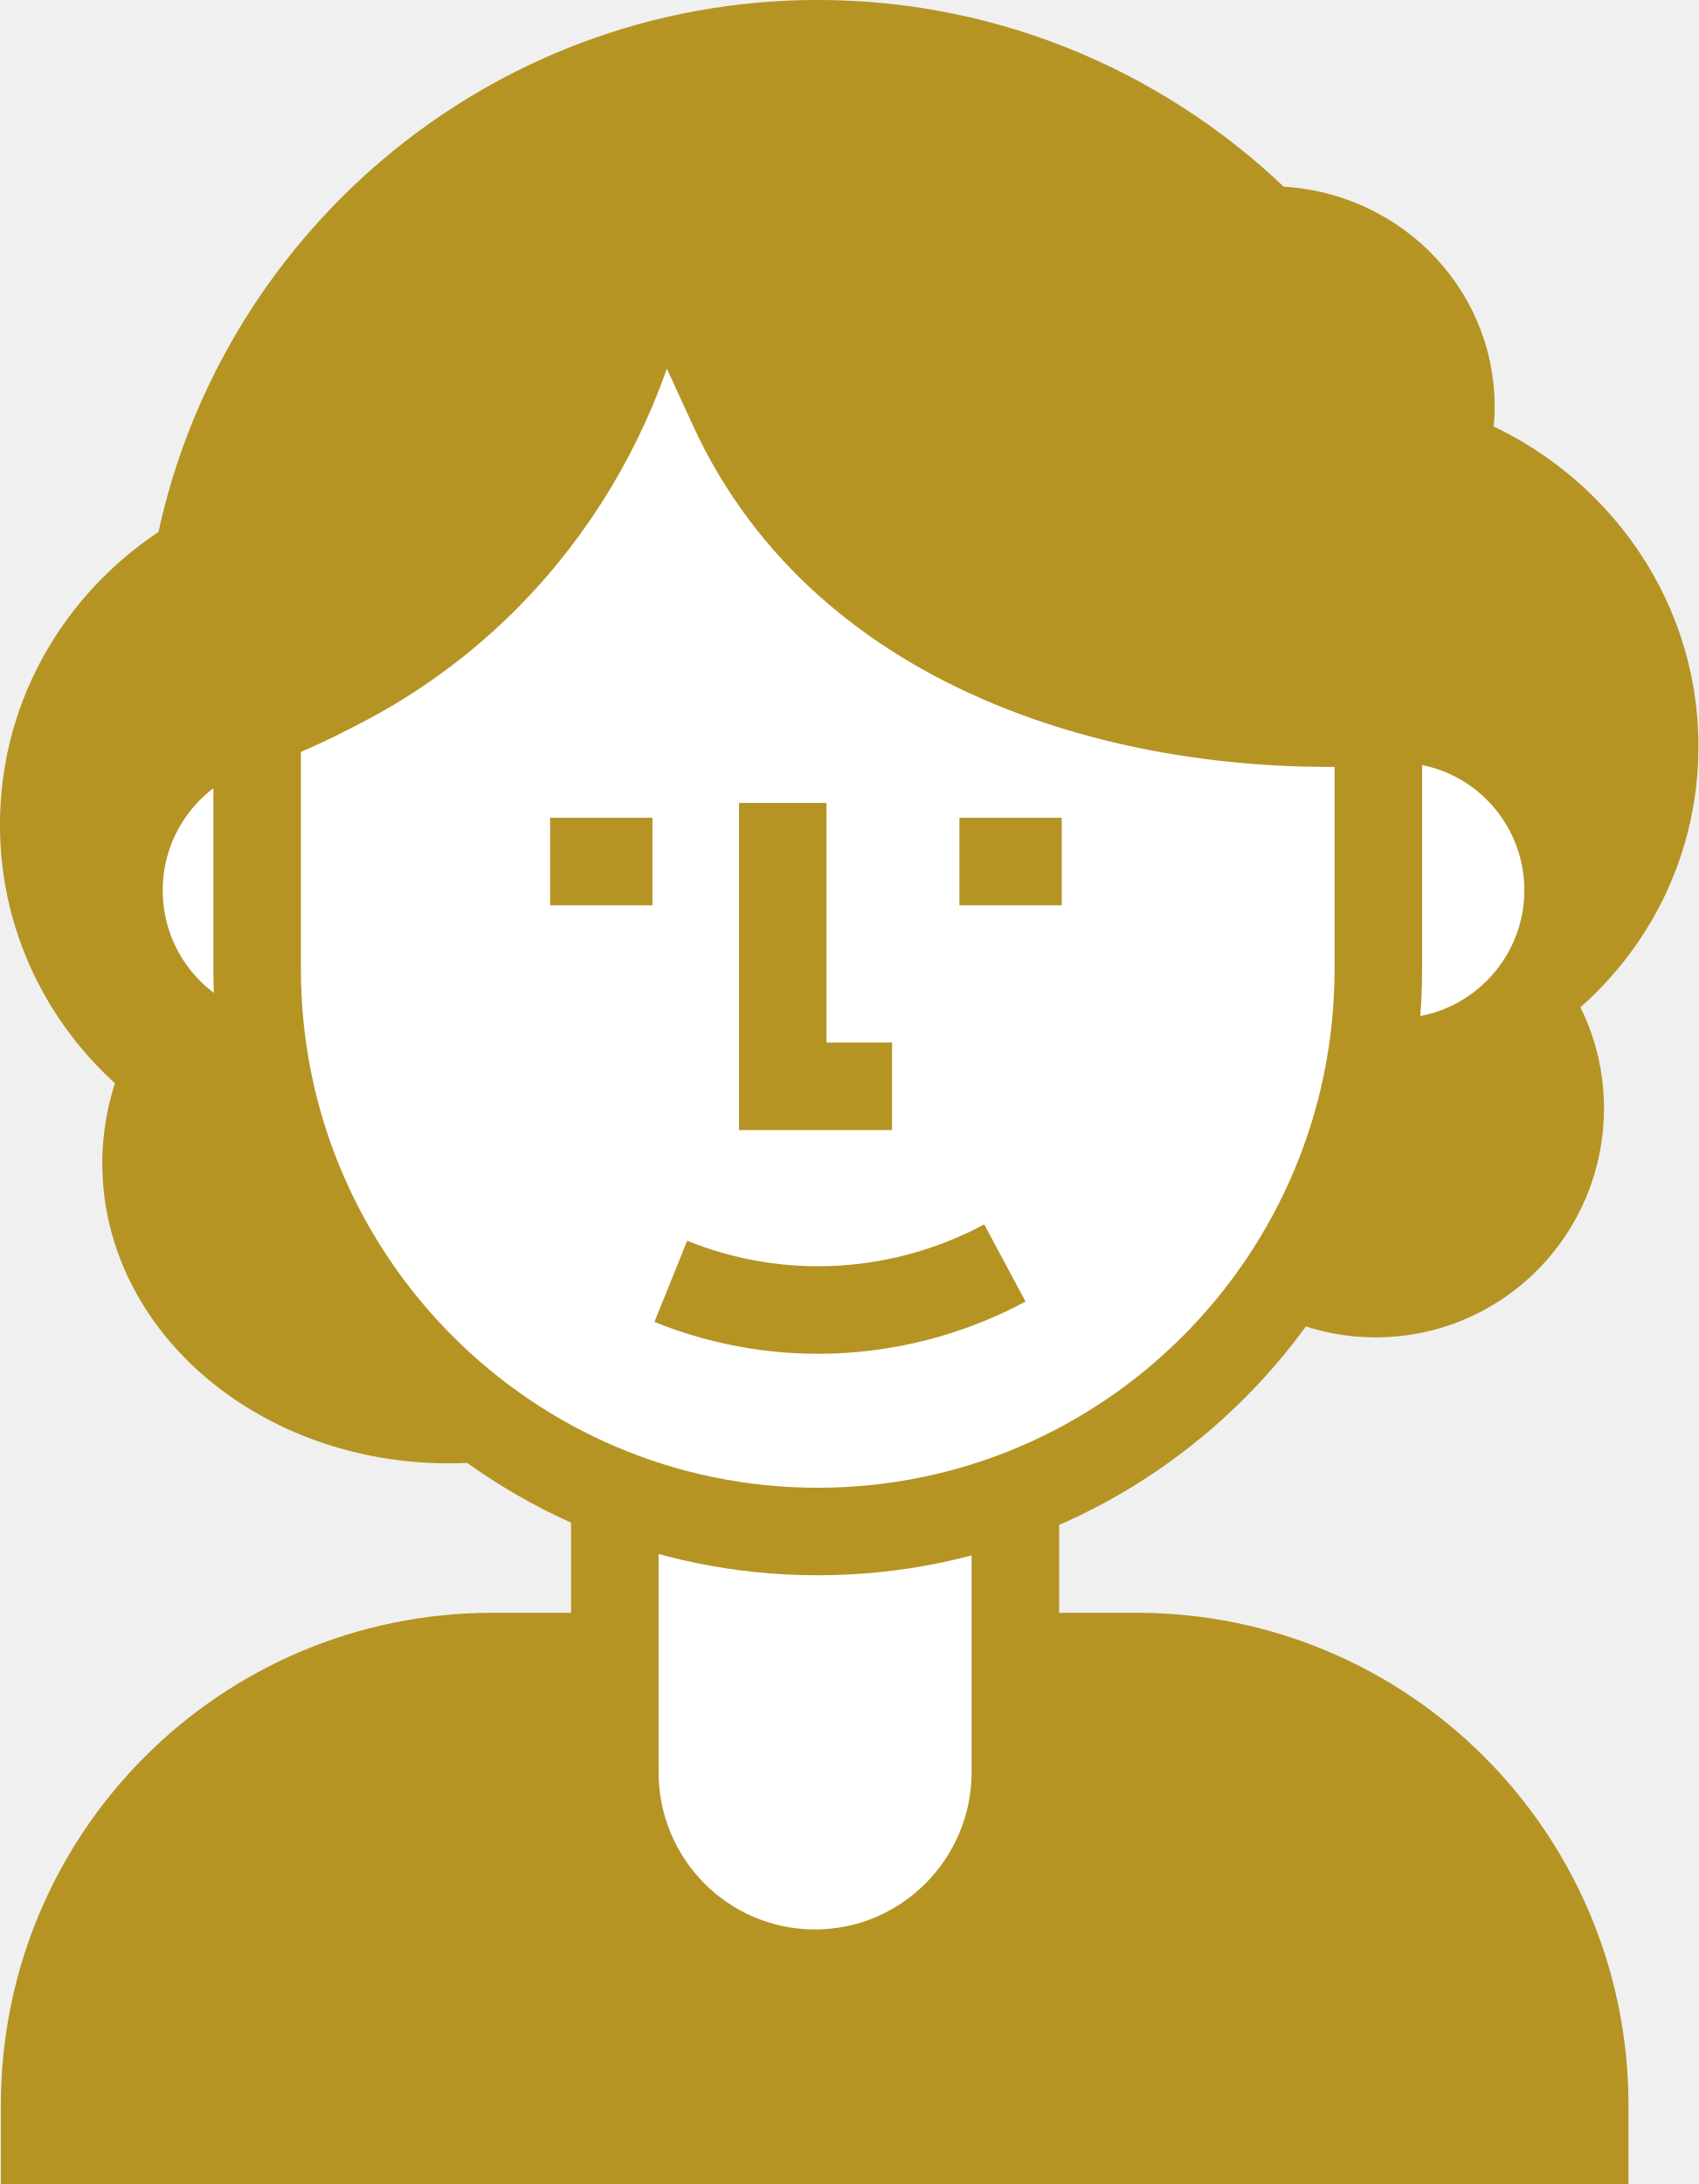
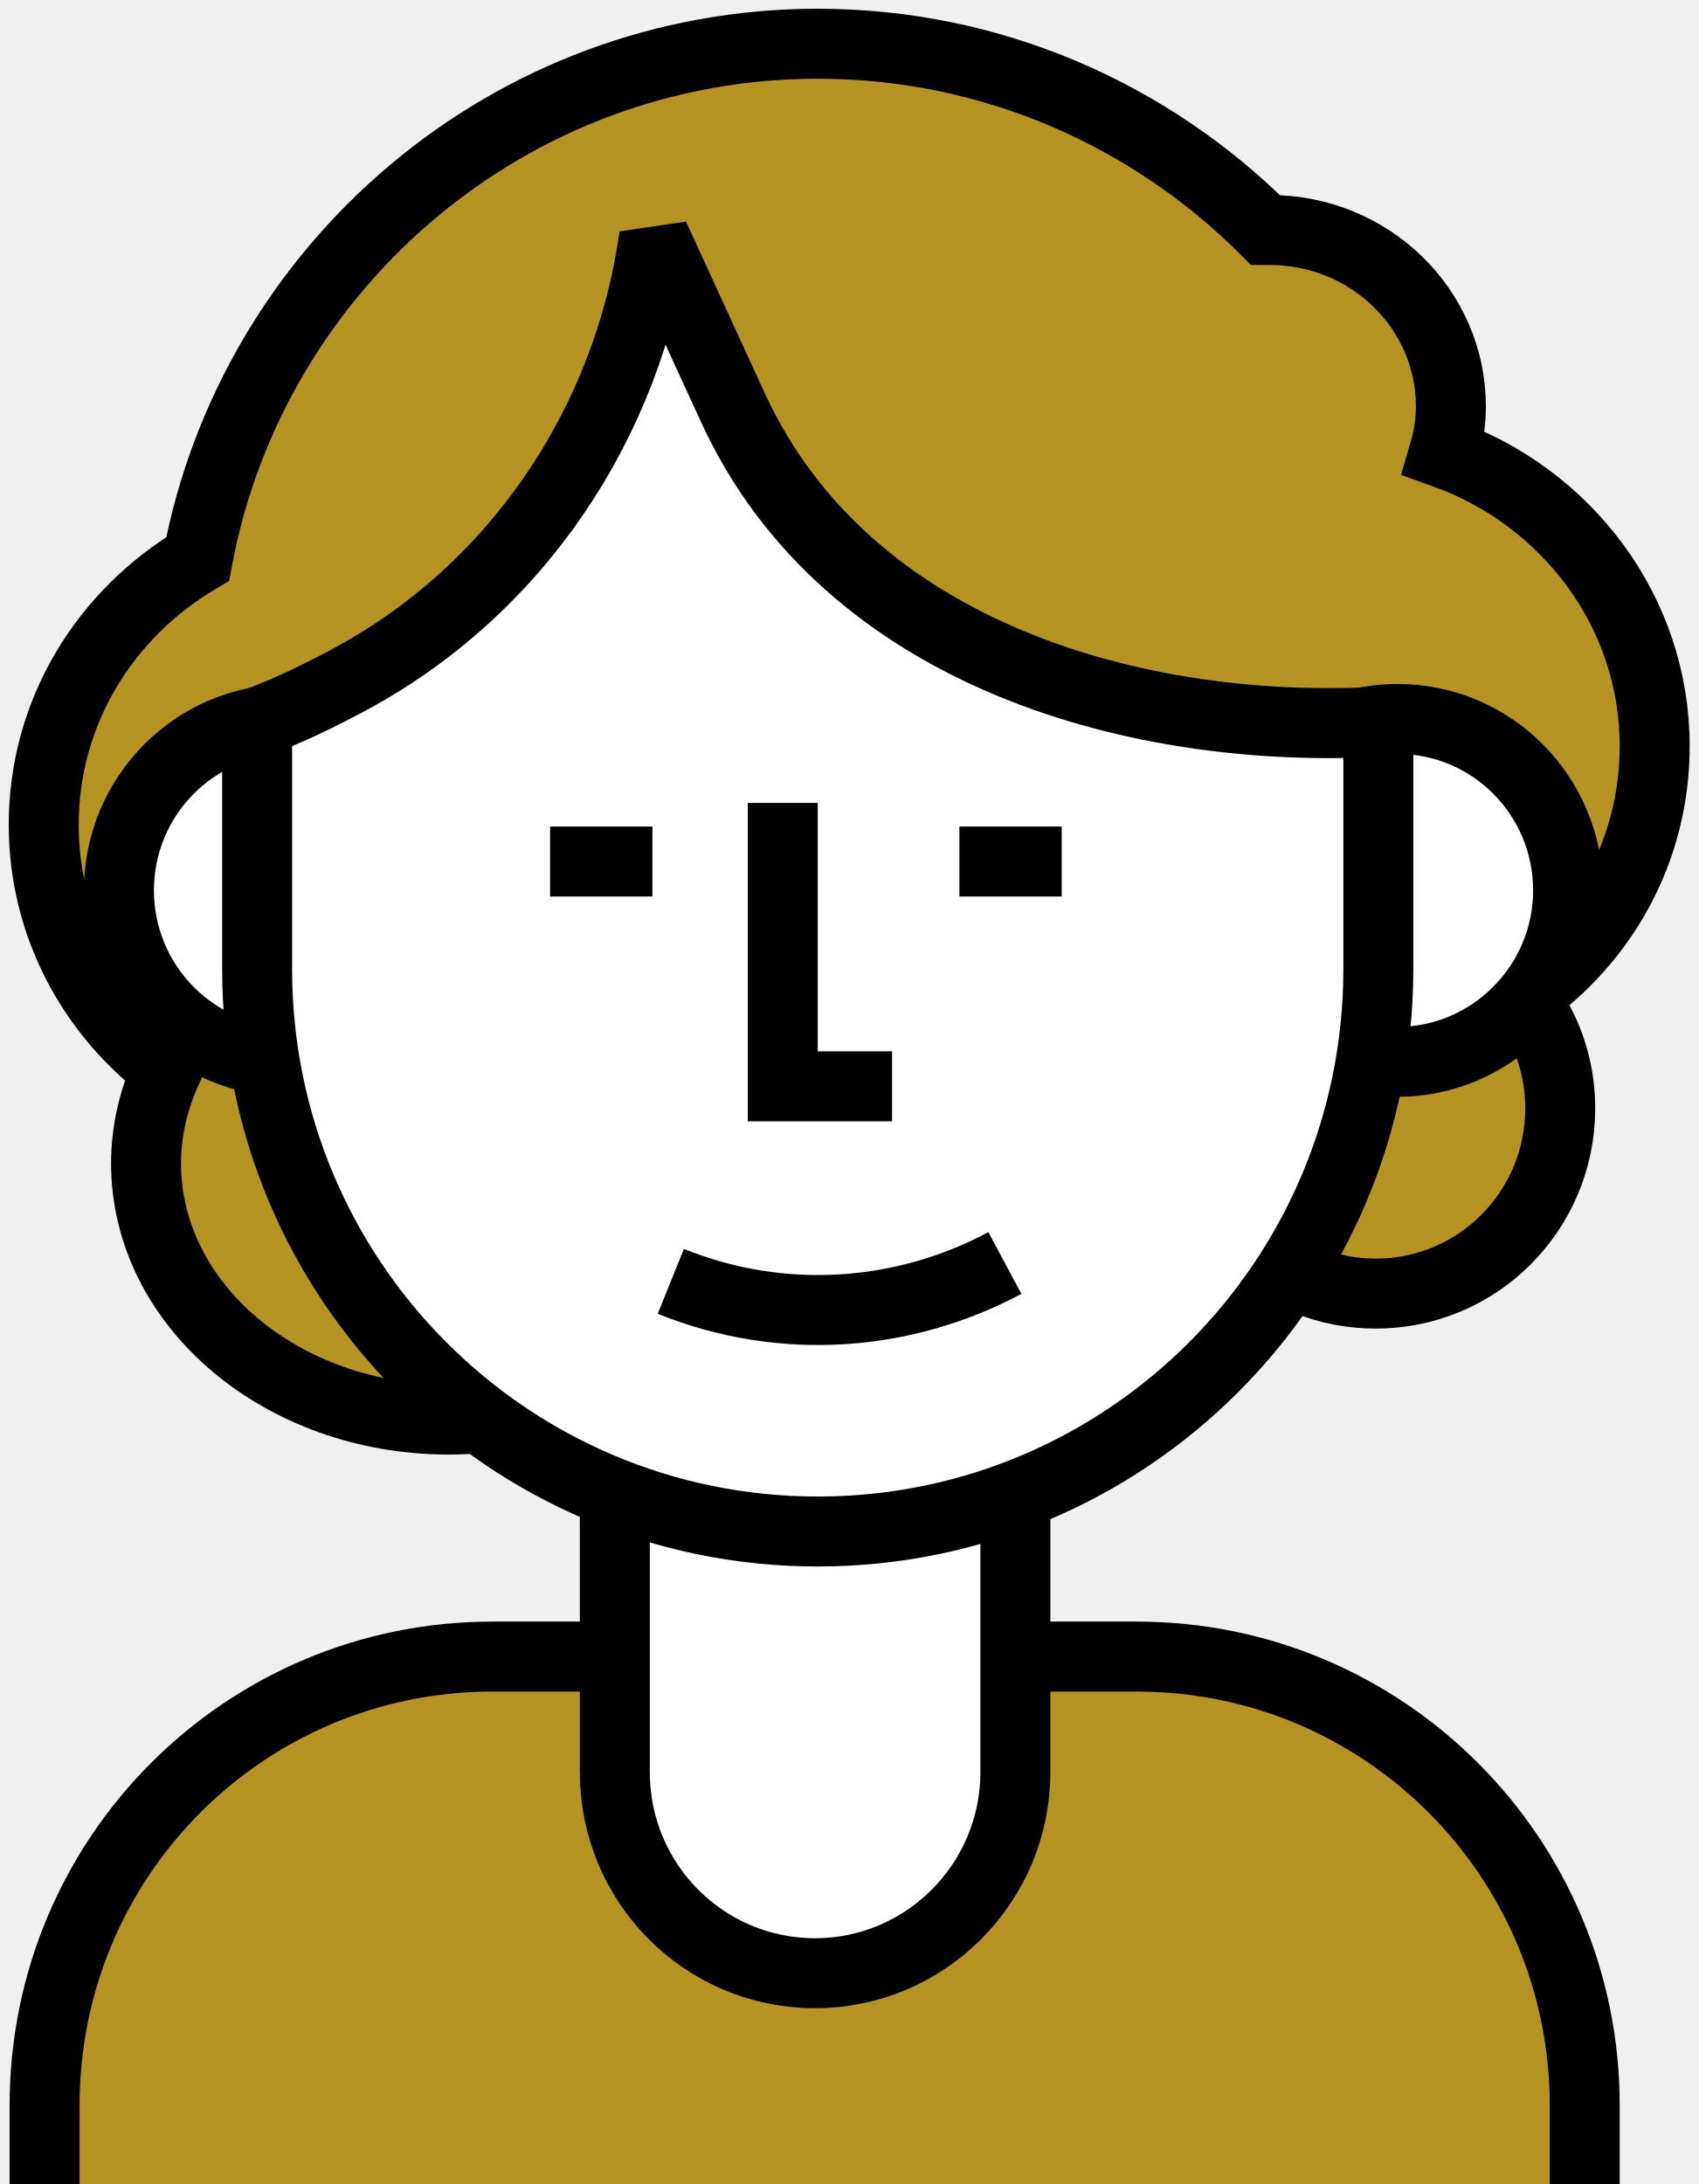
<svg xmlns="http://www.w3.org/2000/svg" version="1.1" x="0px" y="0px" viewBox="0 0 194.2 249.7" style="enable-background:new 0 0 194.2 249.7;" xml:space="preserve">
  <style type="text/css">
	.st0{display:none;}
	.st1{display:inline;fill:#b59424;}
	.st2{display:inline;}
	.st3{fill:#b59424;}
- 	.st4{fill:#FFFFFF;stroke:#b59424;stroke-width:10.009;}
+ 	.st4{fill:#FFFFFF;stroke:#b59424;stroke-width:10.009;stroke-linejoin:round;}
	.st5{fill:#b59424;}
	.st6{fill:#b59424;stroke:#b59424;stroke-width:10.009;}
	.st7{fill:none;stroke:#b59424;stroke-width:10.009;}
	.st8{fill:#b59424;stroke:#b59424;stroke-width:10.009;}
	.st9{fill:#FFFFFF;stroke:#b59424;stroke-width:10.009;stroke-linejoin:round;}
	.st10{fill:#b59424;}
	.st11{fill:#FFFFFF;}
	.st12{fill:none;stroke:#b59424;stroke-width:10.009;stroke-linejoin:bevel;}
+ 	.border{stroke:#000000; stroke-width:8;}
</style>
  <g id="Layer_2">
</g>
  <g id="Layer_3">
</g>
  <g id="Layer_4">
    <g>
-       <path class="st6" d="M5.1,249.7v-9c0-28.4,22.9-51.3,51.2-51.3H130c28.3,0,51.2,23,51.2,51.3v9" />
-       <path class="st4" d="M93.2,225.6c-12.7,0-22.9-10.3-22.9-23V79.7c0-12.7,10.3-23,22.9-23l0,0c12.7,0,22.9,10.3,22.9,23v122.9    C116.1,215.3,105.8,225.6,93.2,225.6L93.2,225.6z" />
-       <path class="st8" d="M189.2,85.3c0-15.4-10.1-28.5-24.1-33.5c0.5-1.7,0.8-3.5,0.8-5.3c0-11.2-9.3-20.2-20.7-20.2    c-0.2,0-0.3,0-0.5,0C131.6,13.2,113.5,5,93.5,5C58.3,5,28.9,30.4,22.6,63.9C12,70.2,5,81.4,5,94.3c0,11.4,5.5,21.5,14.1,28    c-1.5,3.3-2.4,6.9-2.4,10.7c0,16.2,15.5,29.3,34.6,29.3c19.1,0,34.6-13.1,34.6-29.3c0-1.5-0.2-2.9-0.4-4.3h50.8    c1,10.8,10,19.2,21,19.2c11.7,0,21.1-9.5,21.1-21.2c0-4.8-1.6-9.2-4.3-12.7C183.3,107.6,189.2,97.2,189.2,85.3z" />
+       <path class="st6 border" d="M5.1,249.7v-9c0-28.4,22.9-51.3,51.2-51.3H130c28.3,0,51.2,23,51.2,51.3v9" />
+       <path class="st4 border" d="M93.2,225.6c-12.7,0-22.9-10.3-22.9-23V79.7c0-12.7,10.3-23,22.9-23l0,0c12.7,0,22.9,10.3,22.9,23v122.9    C116.1,215.3,105.8,225.6,93.2,225.6L93.2,225.6z" />
+       <path class="st8 border" d="M189.2,85.3c0-15.4-10.1-28.5-24.1-33.5c0.5-1.7,0.8-3.5,0.8-5.3c0-11.2-9.3-20.2-20.7-20.2    c-0.2,0-0.3,0-0.5,0C131.6,13.2,113.5,5,93.5,5C58.3,5,28.9,30.4,22.6,63.9C12,70.2,5,81.4,5,94.3c0,11.4,5.5,21.5,14.1,28    c-1.5,3.3-2.4,6.9-2.4,10.7c0,16.2,15.5,29.3,34.6,29.3c19.1,0,34.6-13.1,34.6-29.3c0-1.5-0.2-2.9-0.4-4.3h50.8    c1,10.8,10,19.2,21,19.2c11.7,0,21.1-9.5,21.1-21.2c0-4.8-1.6-9.2-4.3-12.7C183.3,107.6,189.2,97.2,189.2,85.3z" />
      <path class="st11" d="M157.6,82.9v35.3c0,31.4-28.7,56.8-64.1,56.8l0,0c-35.4,0-64.1-25.4-64.1-56.8V79.9l28-15.4l10.8-17.9    l5.7-11.1l6.7,11.1l27.6,23.9l27.6,7.8l21.7,2" />
-       <path class="st4" d="M153.1,83.4c2.1-0.8,4.4-1.2,6.7-1.2c10.8,0,19.5,8.8,19.5,19.6c0,10.8-8.8,19.6-19.5,19.6" />
-       <path class="st4" d="M33.1,121.4c-10.8,0-19.5-8.8-19.5-19.6c0-10.8,8.7-19.6,19.5-19.6" />
-       <path class="st7" d="M157.6,81v29.8c0,35.5-28.7,64.3-64.1,64.3l0,0c-35.4,0-64.1-28.8-64.1-64.3V81" />
-       <path class="st7" d="M76.7,146.5c12.9,5.2,26.8,4,38.2-2.1" />
-       <path class="st12" d="M158.1,82.5c-27.6,1.6-61.2-7.4-74.3-35.9l-9-19.6c-2.9,21-15.5,40.6-35.6,51.1c-4.2,2.2-7.4,3.7-12.3,5.4" />
-       <line class="st7" x1="74.6" y1="98.5" x2="62.9" y2="98.5" />
-       <line class="st7" x1="121.4" y1="98.5" x2="109.7" y2="98.5" />
-       <polyline class="st7" points="102,124.2 89.5,124.2 89.5,91.8   " />
+       <path class="st4 border" d="M153.1,83.4c2.1-0.8,4.4-1.2,6.7-1.2c10.8,0,19.5,8.8,19.5,19.6c0,10.8-8.8,19.6-19.5,19.6" />
+       <path class="st4 border" d="M33.1,121.4c-10.8,0-19.5-8.8-19.5-19.6c0-10.8,8.7-19.6,19.5-19.6" />
+       <path class="st7 border" d="M157.6,81v29.8c0,35.5-28.7,64.3-64.1,64.3l0,0c-35.4,0-64.1-28.8-64.1-64.3V81" />
+       <path class="st7 border" d="M76.7,146.5c12.9,5.2,26.8,4,38.2-2.1" />
+       <path class="st12 border" d="M158.1,82.5c-27.6,1.6-61.2-7.4-74.3-35.9l-9-19.6c-2.9,21-15.5,40.6-35.6,51.1c-4.2,2.2-7.4,3.7-12.3,5.4" />
+       <line class="st7 border" x1="74.6" y1="98.5" x2="62.9" y2="98.5" />
+       <line class="st7 border" x1="121.4" y1="98.5" x2="109.7" y2="98.5" />
+       <polyline class="st7 border" points="102,124.2 89.5,124.2 89.5,91.8   " />
    </g>
  </g>
</svg>
